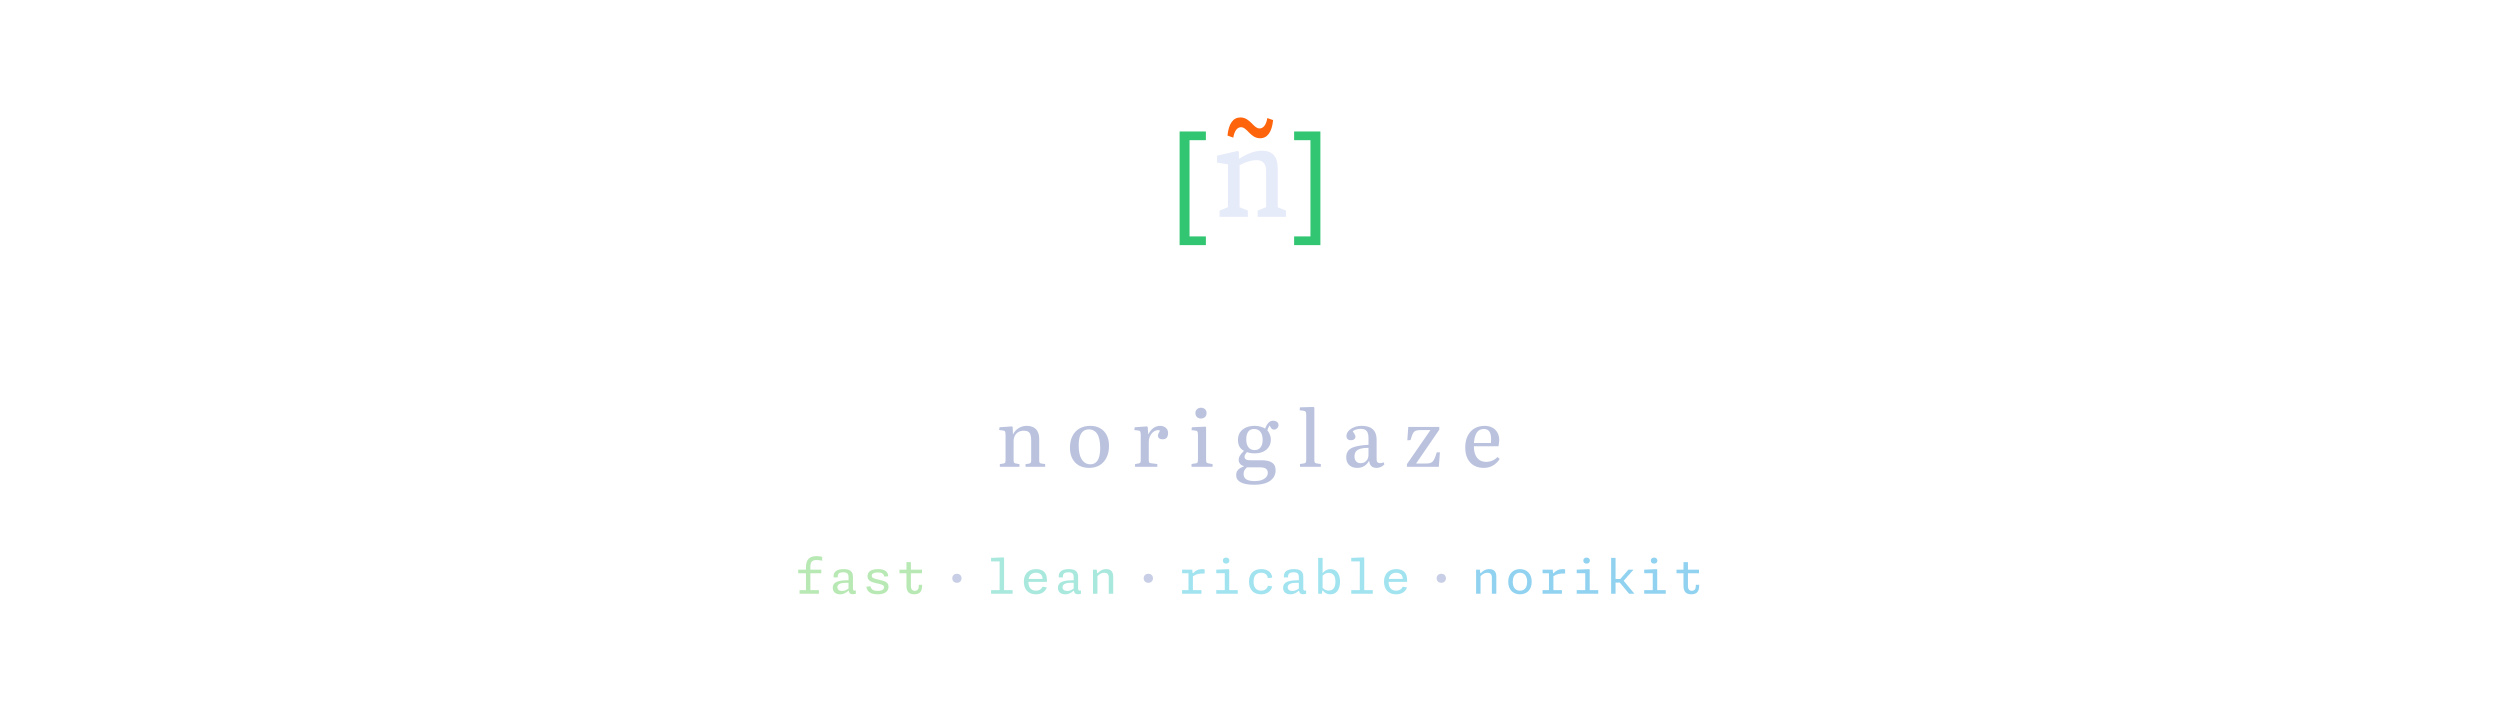
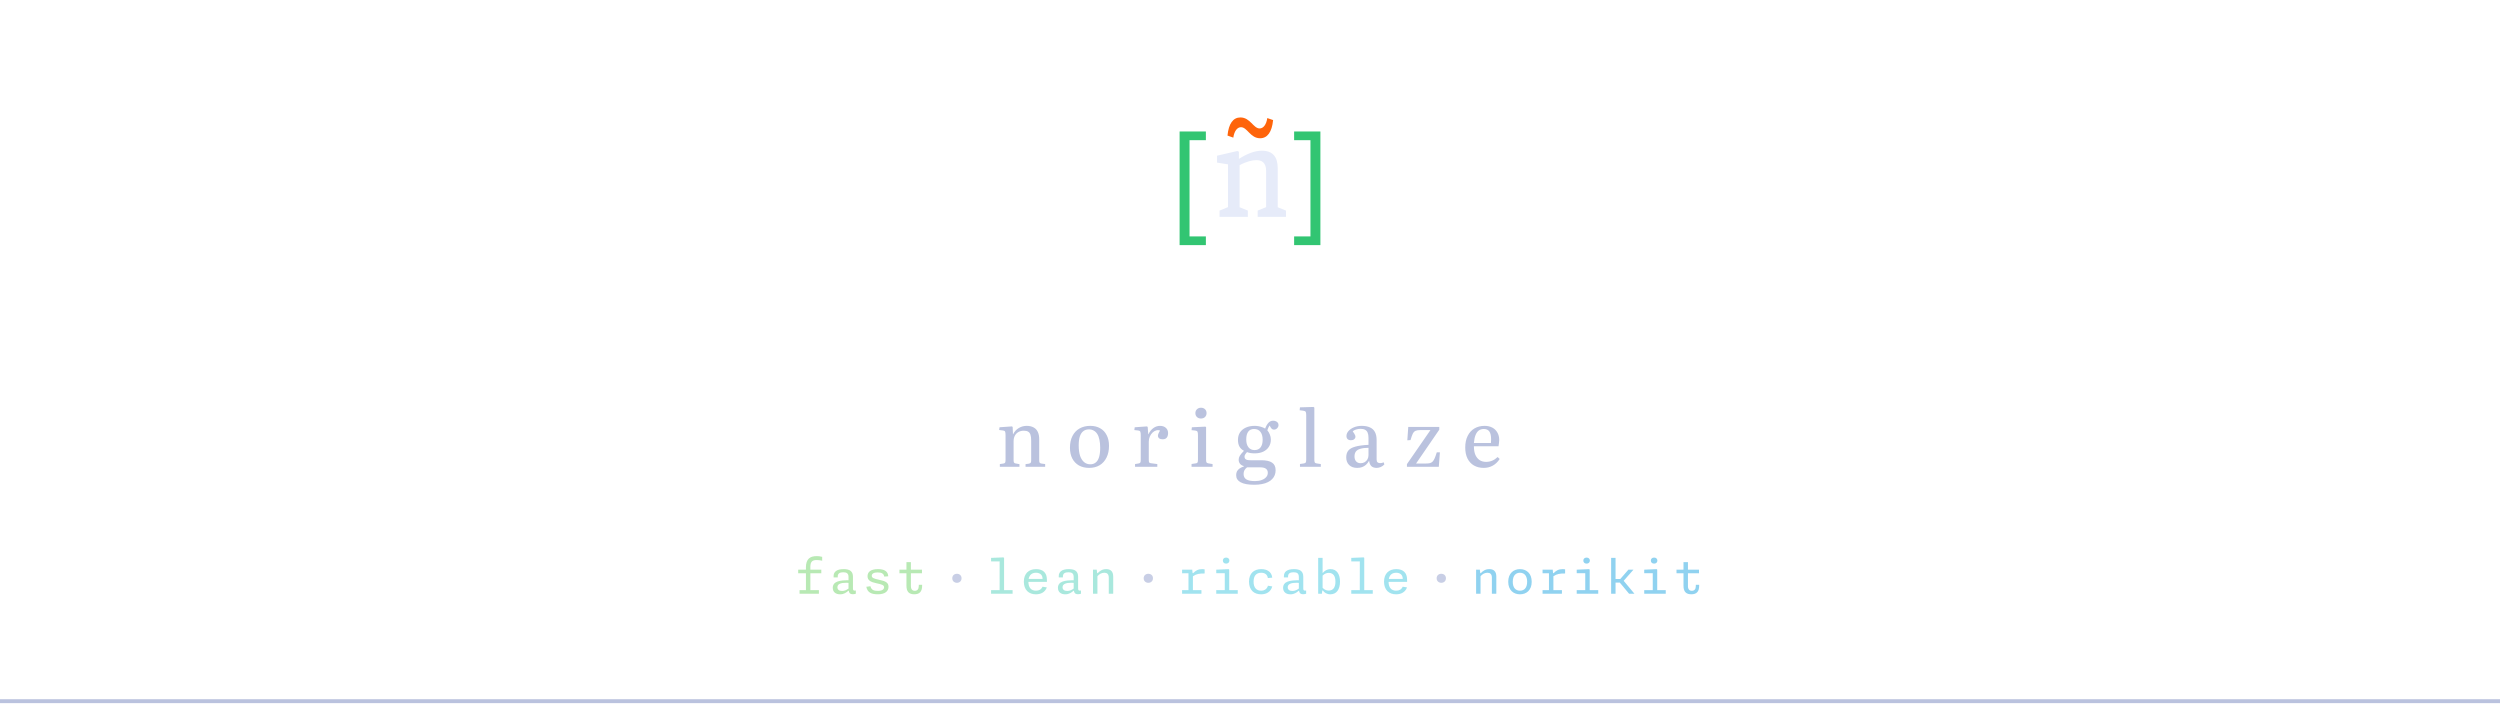
<svg xmlns="http://www.w3.org/2000/svg" width="1280" height="360" viewBox="0 0 1280 360" fill="none">
  <path d="M603.955 125.5V67.318H617.409V71.773H609.045V121.045H617.409V125.5H603.955Z" fill="#32C572" />
  <path d="M643.929 111.045V107.813L648.249 106.053V87.462C648.249 83.397 646.137 81.99 643.321 81.99C641.113 81.99 638.105 82.694 634.681 84.582V106.117L638.905 107.813V111.045H624.409V107.813L628.729 106.053V84.133L623.129 83.269V79.718L633.497 77.317L634.329 77.669V81.35C638.521 78.694 642.361 77.157 646.105 77.157C651.577 77.157 654.201 80.261 654.201 86.213V106.117L658.425 107.813V111.045H643.929Z" fill="#E6EBF9" />
  <path d="M676.045 67.318V125.5H662.591V121.045H670.955V71.773H662.591V67.318H676.045Z" fill="#32C572" />
  <path d="M628.473 69.413C629.081 63.237 631.385 60.133 635.097 60.133C640.121 60.133 641.721 65.766 644.921 65.766C646.809 65.766 648.345 63.877 648.857 60.453L651.833 61.477C651.225 67.653 648.889 70.79 645.177 70.79C640.153 70.79 638.617 65.126 635.385 65.126C633.529 65.126 631.961 67.013 631.449 70.469L628.473 69.413Z" fill="#FE640B" />
  <path d="M511.92 239V237.6L513.8 237.32C514.227 237.24 514.507 237.08 514.64 236.84C514.773 236.573 514.84 236.093 514.84 235.4V222.84C514.84 221.907 514.76 221.28 514.6 220.96C514.44 220.64 514.067 220.453 513.48 220.4L511.56 220.16L511.76 218.76L518.12 218.32L518.48 218.6L518.64 222.32H518.72C519.387 220.96 520.347 219.907 521.6 219.16C522.853 218.413 524.2 218.04 525.64 218.04C527.053 218.04 528.24 218.307 529.2 218.84C530.16 219.347 530.88 220.12 531.36 221.16C531.84 222.173 532.08 223.427 532.08 224.92V235.68C532.08 236.293 532.16 236.707 532.32 236.92C532.48 237.133 532.813 237.28 533.32 237.36L535.12 237.6V239H525.08V237.64L526.76 237.4C527.267 237.293 527.587 237.133 527.72 236.92C527.88 236.707 527.96 236.307 527.96 235.72V225.56C527.96 224.307 527.84 223.32 527.6 222.6C527.36 221.853 526.96 221.32 526.4 221C525.867 220.68 525.12 220.52 524.16 220.52C523.147 220.52 522.24 220.747 521.44 221.2C520.667 221.627 520.053 222.253 519.6 223.08C519.173 223.88 518.96 224.84 518.96 225.96V235.56C518.96 236.147 519.027 236.56 519.16 236.8C519.293 237.04 519.56 237.2 519.96 237.28L521.96 237.64V239H511.92ZM557.656 239.56C555.656 239.56 553.909 239.147 552.416 238.32C550.949 237.467 549.816 236.28 549.016 234.76C548.216 233.213 547.816 231.373 547.816 229.24C547.816 226.893 548.242 224.893 549.096 223.24C549.949 221.56 551.149 220.28 552.696 219.4C554.269 218.493 556.109 218.04 558.216 218.04C560.162 218.04 561.856 218.453 563.296 219.28C564.736 220.08 565.842 221.253 566.616 222.8C567.416 224.32 567.816 226.147 567.816 228.28C567.816 230.573 567.389 232.573 566.536 234.28C565.709 235.96 564.536 237.267 563.016 238.2C561.496 239.107 559.709 239.56 557.656 239.56ZM558.256 237.72C559.349 237.72 560.269 237.413 561.016 236.8C561.789 236.187 562.362 235.253 562.736 234C563.109 232.747 563.296 231.147 563.296 229.2C563.296 227.653 563.162 226.293 562.896 225.12C562.656 223.92 562.282 222.933 561.776 222.16C561.269 221.387 560.656 220.813 559.936 220.44C559.242 220.04 558.442 219.84 557.536 219.84C556.416 219.84 555.469 220.133 554.696 220.72C553.922 221.28 553.322 222.173 552.896 223.4C552.496 224.6 552.296 226.147 552.296 228.04C552.296 230.2 552.536 232 553.016 233.44C553.522 234.853 554.216 235.92 555.096 236.64C555.976 237.36 557.029 237.72 558.256 237.72ZM581.139 239V237.6L583.019 237.28C583.445 237.2 583.725 237.04 583.859 236.8C583.992 236.533 584.059 236.053 584.059 235.36V222.88C584.059 221.947 583.979 221.32 583.819 221C583.659 220.653 583.285 220.453 582.699 220.4L580.779 220.2L580.979 218.76L587.259 218.32L587.619 218.6L587.899 222.36H587.979C588.645 220.973 589.499 219.907 590.539 219.16C591.579 218.413 592.699 218.04 593.899 218.04C595.179 218.04 596.192 218.387 596.939 219.08C597.685 219.747 598.059 220.64 598.059 221.76C598.059 222.427 597.952 223 597.739 223.48C597.552 223.933 597.245 224.293 596.819 224.56C596.419 224.8 595.912 224.92 595.299 224.92C594.499 224.92 593.885 224.747 593.459 224.4C593.059 224.053 592.859 223.613 592.859 223.08C592.859 222.84 592.899 222.6 592.979 222.36C593.059 222.12 593.179 221.84 593.339 221.52C593.499 221.2 593.699 220.84 593.939 220.44C593.325 220.2 592.672 220.173 591.979 220.36C591.312 220.547 590.685 220.92 590.099 221.48C589.539 222.013 589.072 222.693 588.699 223.52C588.352 224.32 588.179 225.187 588.179 226.12V235.44C588.179 236.08 588.245 236.52 588.379 236.76C588.512 236.973 588.792 237.107 589.219 237.16L592.539 237.6V239H581.139ZM610.076 239V237.56L612.236 237.24C612.716 237.187 613.022 237.027 613.156 236.76C613.289 236.493 613.356 236 613.356 235.28V222.96C613.356 222 613.276 221.36 613.116 221.04C612.956 220.72 612.569 220.52 611.956 220.44L610.076 220.24L610.236 218.76L617.116 218.44L617.516 218.64V235.44C617.516 236 617.582 236.427 617.716 236.72C617.849 236.987 618.169 237.16 618.676 237.24L620.836 237.6V239H610.076ZM614.876 214.28C614.049 214.28 613.369 214.027 612.836 213.52C612.302 213.013 612.036 212.347 612.036 211.52C612.036 210.72 612.302 210.067 612.836 209.56C613.369 209.027 614.049 208.76 614.876 208.76C615.756 208.76 616.449 209.013 616.956 209.52C617.489 210.027 617.756 210.693 617.756 211.52C617.756 212.32 617.489 212.987 616.956 213.52C616.422 214.027 615.729 214.28 614.876 214.28ZM642.195 248.2C640.648 248.2 639.288 248.093 638.115 247.88C636.942 247.667 635.968 247.347 635.195 246.92C634.448 246.52 633.875 246.013 633.475 245.4C633.102 244.787 632.915 244.067 632.915 243.24C632.915 242.547 633.048 241.92 633.315 241.36C633.608 240.8 634.048 240.307 634.635 239.88C635.248 239.453 635.995 239.093 636.875 238.8V238.64C636.022 238.427 635.355 238.027 634.875 237.44C634.422 236.827 634.195 236.16 634.195 235.44C634.195 234.72 634.382 234.04 634.755 233.4C635.128 232.76 635.822 231.92 636.835 230.88V230.76C635.848 230.253 635.102 229.547 634.595 228.64C634.088 227.733 633.835 226.6 633.835 225.24C633.835 223.747 634.182 222.467 634.875 221.4C635.595 220.333 636.595 219.507 637.875 218.92C639.182 218.333 640.675 218.04 642.355 218.04C642.995 218.04 643.635 218.093 644.275 218.2C644.915 218.307 645.528 218.467 646.115 218.68C646.728 218.893 647.275 219.147 647.755 219.44C648.208 218.187 648.768 217.2 649.435 216.48C650.102 215.76 650.902 215.4 651.835 215.4C652.368 215.4 652.835 215.493 653.235 215.68C653.662 215.867 653.995 216.12 654.235 216.44C654.475 216.76 654.595 217.16 654.595 217.64C654.595 218.227 654.368 218.76 653.915 219.24C653.462 219.72 652.915 219.96 652.275 219.96C651.902 219.96 651.582 219.867 651.315 219.68C651.048 219.467 650.808 219.187 650.595 218.84L650.035 217.84C649.795 218.187 649.582 218.56 649.395 218.96C649.235 219.333 649.062 219.787 648.875 220.32C649.408 220.933 649.835 221.653 650.155 222.48C650.502 223.28 650.675 224.133 650.675 225.04C650.675 226.48 650.328 227.733 649.635 228.8C648.968 229.84 648.022 230.653 646.795 231.24C645.568 231.827 644.102 232.12 642.395 232.12C641.622 232.12 640.888 232.067 640.195 231.96C639.502 231.827 638.928 231.667 638.475 231.48C637.995 232.013 637.662 232.453 637.475 232.8C637.288 233.12 637.195 233.467 637.195 233.84C637.195 234.24 637.302 234.587 637.515 234.88C637.728 235.147 638.062 235.347 638.515 235.48C638.968 235.587 639.555 235.64 640.275 235.64H645.755C648.262 235.64 650.115 236.053 651.315 236.88C652.515 237.68 653.115 238.973 653.115 240.76C653.115 241.667 652.968 242.493 652.675 243.24C652.382 244.013 651.942 244.693 651.355 245.28C650.795 245.893 650.075 246.413 649.195 246.84C648.315 247.293 647.288 247.627 646.115 247.84C644.942 248.08 643.635 248.2 642.195 248.2ZM642.555 246.32C643.888 246.32 645.035 246.133 645.995 245.76C646.982 245.413 647.742 244.92 648.275 244.28C648.835 243.667 649.115 242.933 649.115 242.08C649.115 241.12 648.782 240.413 648.115 239.96C647.475 239.507 646.528 239.28 645.275 239.28H638.475C637.915 239.707 637.475 240.2 637.155 240.76C636.862 241.347 636.715 241.973 636.715 242.64C636.715 243.92 637.182 244.853 638.115 245.44C639.048 246.027 640.528 246.32 642.555 246.32ZM642.315 230.44C643.675 230.44 644.702 229.987 645.395 229.08C646.115 228.147 646.475 226.84 646.475 225.16C646.475 223.4 646.088 222.04 645.315 221.08C644.568 220.12 643.488 219.64 642.075 219.64C640.742 219.64 639.742 220.107 639.075 221.04C638.408 221.947 638.075 223.28 638.075 225.04C638.075 226.693 638.448 228.013 639.195 229C639.968 229.96 641.008 230.44 642.315 230.44ZM665.585 239V237.56L667.545 237.28C668.079 237.2 668.412 237.027 668.545 236.76C668.705 236.493 668.785 235.987 668.785 235.24V212.64C668.785 211.733 668.692 211.133 668.505 210.84C668.319 210.547 667.892 210.36 667.225 210.28L665.425 210.04L665.585 208.56L672.545 208.36L672.945 208.72V235.4C672.945 235.96 673.012 236.4 673.145 236.72C673.279 237.013 673.625 237.2 674.185 237.28L676.265 237.6V239H665.585ZM694.907 239.56C693.173 239.56 691.8 239.08 690.787 238.12C689.773 237.133 689.267 235.813 689.267 234.16C689.267 232.72 689.627 231.56 690.347 230.68C691.067 229.8 692.253 229.133 693.907 228.68C695.587 228.2 697.84 227.893 700.667 227.76V224.16C700.667 223.067 700.52 222.187 700.227 221.52C699.96 220.853 699.52 220.36 698.907 220.04C698.32 219.72 697.547 219.56 696.587 219.56C695.813 219.56 695.04 219.68 694.267 219.92C693.52 220.16 692.96 220.467 692.587 220.84C692.933 221.32 693.213 221.733 693.427 222.08C693.64 222.427 693.787 222.72 693.867 222.96C693.947 223.2 693.987 223.4 693.987 223.56C693.987 224.067 693.773 224.507 693.347 224.88C692.947 225.227 692.4 225.4 691.707 225.4C690.96 225.4 690.387 225.213 689.987 224.84C689.587 224.467 689.387 223.933 689.387 223.24C689.387 222.333 689.733 221.48 690.427 220.68C691.147 219.88 692.093 219.24 693.267 218.76C694.467 218.28 695.76 218.04 697.147 218.04C698.88 218.04 700.307 218.307 701.427 218.84C702.573 219.347 703.427 220.147 703.987 221.24C704.547 222.307 704.827 223.667 704.827 225.32V235.24C704.827 235.907 704.973 236.387 705.267 236.68C705.587 236.973 706.013 237.12 706.547 237.12C706.84 237.12 707.133 237.093 707.427 237.04C707.747 236.96 708.093 236.853 708.467 236.72L708.787 237.8C708.227 238.387 707.6 238.827 706.907 239.12C706.213 239.413 705.533 239.56 704.867 239.56C703.667 239.56 702.747 239.253 702.107 238.64C701.493 238 701.12 237.08 700.987 235.88C700.507 236.733 699.973 237.427 699.387 237.96C698.8 238.493 698.133 238.893 697.387 239.16C696.667 239.427 695.84 239.56 694.907 239.56ZM696.667 237.16C697.44 237.16 698.12 236.987 698.707 236.64C699.32 236.267 699.8 235.773 700.147 235.16C700.493 234.52 700.667 233.8 700.667 233V229.28C699.013 229.28 697.653 229.44 696.587 229.76C695.52 230.053 694.733 230.52 694.227 231.16C693.747 231.8 693.507 232.64 693.507 233.68C693.507 234.773 693.787 235.627 694.347 236.24C694.907 236.853 695.68 237.16 696.667 237.16ZM720.347 239V237.64L732.387 220.2H727.147C726.107 220.2 725.294 220.333 724.707 220.6C724.147 220.867 723.681 221.373 723.307 222.12C722.961 222.867 722.587 223.933 722.187 225.32L720.547 225.44L721.027 218.6H736.907V220L725.027 237.32H730.067C730.894 237.32 731.587 237.253 732.147 237.12C732.707 236.96 733.174 236.68 733.547 236.28C733.921 235.88 734.267 235.307 734.587 234.56C734.907 233.813 735.254 232.827 735.627 231.6H737.227L736.667 239H720.347ZM759.678 239.56C757.758 239.56 756.078 239.147 754.638 238.32C753.225 237.493 752.132 236.307 751.358 234.76C750.585 233.187 750.198 231.32 750.198 229.16C750.198 226.84 750.612 224.853 751.438 223.2C752.265 221.52 753.425 220.24 754.918 219.36C756.412 218.48 758.145 218.04 760.118 218.04C761.612 218.04 762.918 218.333 764.038 218.92C765.158 219.507 766.025 220.347 766.638 221.44C767.278 222.507 767.598 223.773 767.598 225.24C767.598 225.747 767.558 226.267 767.478 226.8C767.425 227.333 767.345 227.893 767.238 228.48H754.638C754.638 230.24 754.892 231.72 755.398 232.92C755.932 234.093 756.665 234.987 757.598 235.6C758.532 236.187 759.625 236.48 760.878 236.48C761.972 236.48 762.998 236.28 763.958 235.88C764.945 235.48 765.892 234.853 766.798 234L767.838 235C766.852 236.52 765.652 237.667 764.238 238.44C762.852 239.187 761.332 239.56 759.678 239.56ZM754.638 226.8H763.358C763.385 226.533 763.398 226.24 763.398 225.92C763.425 225.6 763.438 225.267 763.438 224.92C763.438 223.053 763.132 221.707 762.518 220.88C761.905 220.053 760.972 219.64 759.718 219.64C758.732 219.64 757.878 219.893 757.158 220.4C756.465 220.907 755.905 221.693 755.478 222.76C755.052 223.8 754.772 225.147 754.638 226.8Z" fill="#BAC2DE" />
  <g opacity="0.8">
    <path d="M420.952 287.092C420.028 286.876 419.2 286.744 418.204 286.744C416.116 286.744 414.904 287.32 414.904 290.284V291.676H420.508V293.512H414.904V302.164H419.272V304H409.372V302.164H412.636V293.512H408.676V291.676H412.636V290.488C412.636 286.216 414.712 284.728 418.144 284.728C419.116 284.728 420.052 284.848 420.952 285.112V287.092ZM431.935 291.388C434.947 291.388 436.711 292.384 436.711 295.288V301.396C436.711 302.284 437.047 302.512 438.175 302.344V304C437.611 304.168 437.095 304.24 436.639 304.24C435.151 304.24 434.659 303.448 434.575 302.464H434.359C433.363 303.364 432.103 304.288 430.111 304.288C427.831 304.288 426.379 303.064 426.379 300.964C426.379 297.52 430.255 297.076 434.443 297.1V295.42C434.443 293.44 433.327 292.996 431.695 293.008C430.135 293.02 428.947 293.464 428.923 295.108V295.636H426.799V294.988C426.799 292.876 428.251 291.388 431.935 291.388ZM428.755 300.688C428.755 301.912 429.643 302.572 431.131 302.572C432.427 302.572 433.435 302.068 434.443 301.336V298.432C434.059 298.396 433.663 298.372 433.303 298.372C430.471 298.372 428.755 298.996 428.755 300.688ZM449.554 291.388C452.806 291.388 454.678 292.564 454.774 295.06L452.71 295.204C452.554 293.8 451.474 293.08 449.398 293.08C447.526 293.08 446.35 293.632 446.35 294.796C446.35 295.852 447.346 296.284 450.094 296.848C453.382 297.52 454.918 298.276 454.918 300.424C454.918 302.74 453.082 304.276 449.458 304.276C446.05 304.276 444.106 303.304 443.554 300.424L445.642 300.16C446.218 302.32 447.79 302.524 449.566 302.524C451.774 302.524 452.65 301.648 452.65 300.676C452.65 299.596 451.618 299.212 448.69 298.612C445.726 298 444.178 297.112 444.178 295C444.178 292.804 445.846 291.388 449.554 291.388ZM464.1 299.884V293.512H460.524V291.676H464.1V287.812H466.38V291.676H472.044V293.512H466.38V300.028C466.38 301.732 467.124 302.488 468.384 302.488C469.704 302.488 470.412 301.66 470.412 300.028V299.428H472.128V299.872C472.128 302.752 470.964 304.276 468.108 304.276C465.444 304.276 464.1 302.968 464.1 299.884Z" fill="#A6E3A1" />
    <path d="M489.952 298.396C488.632 298.396 487.564 297.52 487.564 296.08C487.564 294.628 488.632 293.776 489.952 293.776C491.26 293.776 492.316 294.628 492.316 296.08C492.316 297.52 491.26 298.396 489.952 298.396Z" fill="#BAC2DE" />
    <path d="M507.432 304V302.164H511.8L511.812 287.44H507.432V285.64L513.78 285.376L514.08 285.652V302.164H518.448V304H507.432ZM524.211 297.82C524.211 293.656 526.695 291.388 530.487 291.388C533.979 291.388 536.019 293.212 536.019 296.836V297.916H526.539C526.575 300.916 528.003 302.428 530.415 302.428C531.987 302.428 533.175 301.792 533.763 300.388L535.971 300.76C535.131 303.064 533.115 304.288 530.403 304.288C526.719 304.288 524.211 302.056 524.211 297.82ZM526.659 296.404H533.799C533.787 294.208 532.347 293.248 530.415 293.248C528.399 293.248 527.055 294.316 526.659 296.404ZM547.218 291.388C550.23 291.388 551.994 292.384 551.994 295.288V301.396C551.994 302.284 552.33 302.512 553.458 302.344V304C552.894 304.168 552.378 304.24 551.922 304.24C550.434 304.24 549.942 303.448 549.858 302.464H549.642C548.646 303.364 547.386 304.288 545.394 304.288C543.114 304.288 541.662 303.064 541.662 300.964C541.662 297.52 545.538 297.076 549.726 297.1V295.42C549.726 293.44 548.61 292.996 546.978 293.008C545.418 293.02 544.23 293.464 544.206 295.108V295.636H542.082V294.988C542.082 292.876 543.534 291.388 547.218 291.388ZM544.038 300.688C544.038 301.912 544.926 302.572 546.414 302.572C547.71 302.572 548.718 302.068 549.726 301.336V298.432C549.342 298.396 548.946 298.372 548.586 298.372C545.754 298.372 544.038 298.996 544.038 300.688ZM569.96 304H567.692V295.78C567.692 293.776 566.648 293.248 565.4 293.248C563.96 293.248 562.808 293.956 561.884 295.024V304H559.616V291.676H561.536L561.74 293.44H562.04C563.012 292.396 564.296 291.388 566.384 291.388C568.58 291.388 569.96 292.504 569.96 295.18V304Z" fill="#94E2D5" />
    <path d="M587.952 298.396C586.632 298.396 585.564 297.52 585.564 296.08C585.564 294.628 586.632 293.776 587.952 293.776C589.26 293.776 590.316 294.628 590.316 296.08C590.316 297.52 589.26 298.396 587.952 298.396Z" fill="#BAC2DE" />
    <path d="M610.424 291.676L610.616 293.428H610.928C612.2 292.108 613.424 291.388 615.584 291.388C616.028 291.388 616.4 291.424 616.772 291.496V293.62C614.036 293.62 612.584 293.8 610.772 295.048V302.164H615.14V304H605.228V302.164H608.504V293.512H605.228V291.676H610.424ZM622.715 304V302.164H627.083V293.476H622.715V291.676L629.063 291.4L629.363 291.688V302.164H633.731V304H622.715ZM626.099 287.02C626.099 286.06 626.783 285.484 627.779 285.484C628.763 285.484 629.447 286.06 629.447 287.02C629.447 287.98 628.763 288.568 627.779 288.568C626.783 288.568 626.099 287.98 626.099 287.02ZM651.386 300.244C650.702 302.968 648.458 304.288 645.65 304.288C642.014 304.288 639.494 302.08 639.494 297.808C639.494 293.512 642.062 291.388 645.77 291.388C648.782 291.388 651.074 292.792 651.386 295.756L649.142 295.948C648.854 294.052 647.51 293.248 645.71 293.248C643.166 293.248 641.834 294.856 641.834 297.808C641.834 300.928 643.322 302.428 645.662 302.428C647.45 302.428 648.686 301.564 649.19 299.896L651.386 300.244ZM662.5 291.388C665.512 291.388 667.276 292.384 667.276 295.288V301.396C667.276 302.284 667.612 302.512 668.74 302.344V304C668.176 304.168 667.66 304.24 667.204 304.24C665.716 304.24 665.224 303.448 665.14 302.464H664.924C663.928 303.364 662.668 304.288 660.676 304.288C658.396 304.288 656.944 303.064 656.944 300.964C656.944 297.52 660.82 297.076 665.008 297.1V295.42C665.008 293.44 663.892 292.996 662.26 293.008C660.7 293.02 659.512 293.464 659.488 295.108V295.636H657.364V294.988C657.364 292.876 658.816 291.388 662.5 291.388ZM659.32 300.688C659.32 301.912 660.208 302.572 661.696 302.572C662.992 302.572 664 302.068 665.008 301.336V298.432C664.624 298.396 664.228 298.372 663.868 298.372C661.036 298.372 659.32 298.996 659.32 300.688ZM686.083 297.82C686.083 301.828 684.259 304.288 681.151 304.288C679.339 304.288 678.115 303.46 677.323 302.368H676.999L676.819 304H674.899V285.64H677.167V293.308H677.311C678.199 292.216 679.459 291.388 681.247 291.388C684.367 291.388 686.083 293.896 686.083 297.82ZM677.167 300.964C678.175 301.996 679.207 302.368 680.287 302.368C682.483 302.368 683.743 300.88 683.743 297.82C683.743 294.832 682.555 293.32 680.323 293.32C679.219 293.32 678.199 293.692 677.167 294.724V300.964ZM691.846 304V302.164H696.214L696.226 287.44H691.846V285.64L698.194 285.376L698.494 285.652V302.164H702.862V304H691.846ZM708.625 297.82C708.625 293.656 711.109 291.388 714.901 291.388C718.393 291.388 720.433 293.212 720.433 296.836V297.916H710.953C710.989 300.916 712.417 302.428 714.829 302.428C716.401 302.428 717.589 301.792 718.177 300.388L720.385 300.76C719.545 303.064 717.529 304.288 714.817 304.288C711.133 304.288 708.625 302.056 708.625 297.82ZM711.073 296.404H718.213C718.201 294.208 716.761 293.248 714.829 293.248C712.813 293.248 711.469 294.316 711.073 296.404Z" fill="#89DCEB" />
    <path d="M737.952 298.396C736.632 298.396 735.564 297.52 735.564 296.08C735.564 294.628 736.632 293.776 737.952 293.776C739.26 293.776 740.316 294.628 740.316 296.08C740.316 297.52 739.26 298.396 737.952 298.396Z" fill="#BAC2DE" />
    <path d="M766.112 304H763.844V295.78C763.844 293.776 762.8 293.248 761.552 293.248C760.112 293.248 758.96 293.956 758.036 295.024V304H755.768V291.676H757.688L757.892 293.44H758.192C759.164 292.396 760.448 291.388 762.536 291.388C764.732 291.388 766.112 292.504 766.112 295.18V304ZM784.235 297.856C784.235 302.176 781.535 304.288 778.223 304.288C774.923 304.288 772.211 302.176 772.211 297.856C772.211 293.548 774.923 291.388 778.223 291.388C781.535 291.388 784.235 293.548 784.235 297.856ZM774.539 297.856C774.539 301 776.063 302.428 778.223 302.428C780.383 302.428 781.895 301 781.895 297.856C781.895 294.712 780.383 293.248 778.223 293.248C776.063 293.248 774.539 294.712 774.539 297.856ZM794.99 291.676L795.182 293.428H795.494C796.766 292.108 797.99 291.388 800.15 291.388C800.594 291.388 800.966 291.424 801.338 291.496V293.62C798.602 293.62 797.15 293.8 795.338 295.048V302.164H799.706V304H789.794V302.164H793.07V293.512H789.794V291.676H794.99ZM807.28 304V302.164H811.648V293.476H807.28V291.676L813.628 291.4L813.928 291.688V302.164H818.296V304H807.28ZM810.664 287.02C810.664 286.06 811.348 285.484 812.344 285.484C813.328 285.484 814.012 286.06 814.012 287.02C814.012 287.98 813.328 288.568 812.344 288.568C811.348 288.568 810.664 287.98 810.664 287.02ZM827.167 304H824.899V285.64H827.167V296.452H829.579L833.743 291.676H836.335L831.379 297.292V297.448L836.839 304H834.091L829.339 298.288H827.167V304ZM841.846 304V302.164H846.214V293.476H841.846V291.676L848.194 291.4L848.494 291.688V302.164H852.862V304H841.846ZM845.23 287.02C845.23 286.06 845.914 285.484 846.91 285.484C847.894 285.484 848.578 286.06 848.578 287.02C848.578 287.98 847.894 288.568 846.91 288.568C845.914 288.568 845.23 287.98 845.23 287.02ZM861.949 299.884V293.512H858.373V291.676H861.949V287.812H864.229V291.676H869.893V293.512H864.229V300.028C864.229 301.732 864.973 302.488 866.233 302.488C867.553 302.488 868.261 301.66 868.261 300.028V299.428H869.977V299.872C869.977 302.752 868.813 304.276 865.957 304.276C863.293 304.276 861.949 302.968 861.949 299.884Z" fill="#74C7EC" />
  </g>
+   <rect x="0" y="358" width="1280" height="2" fill="#BAC2DE" />
</svg>
